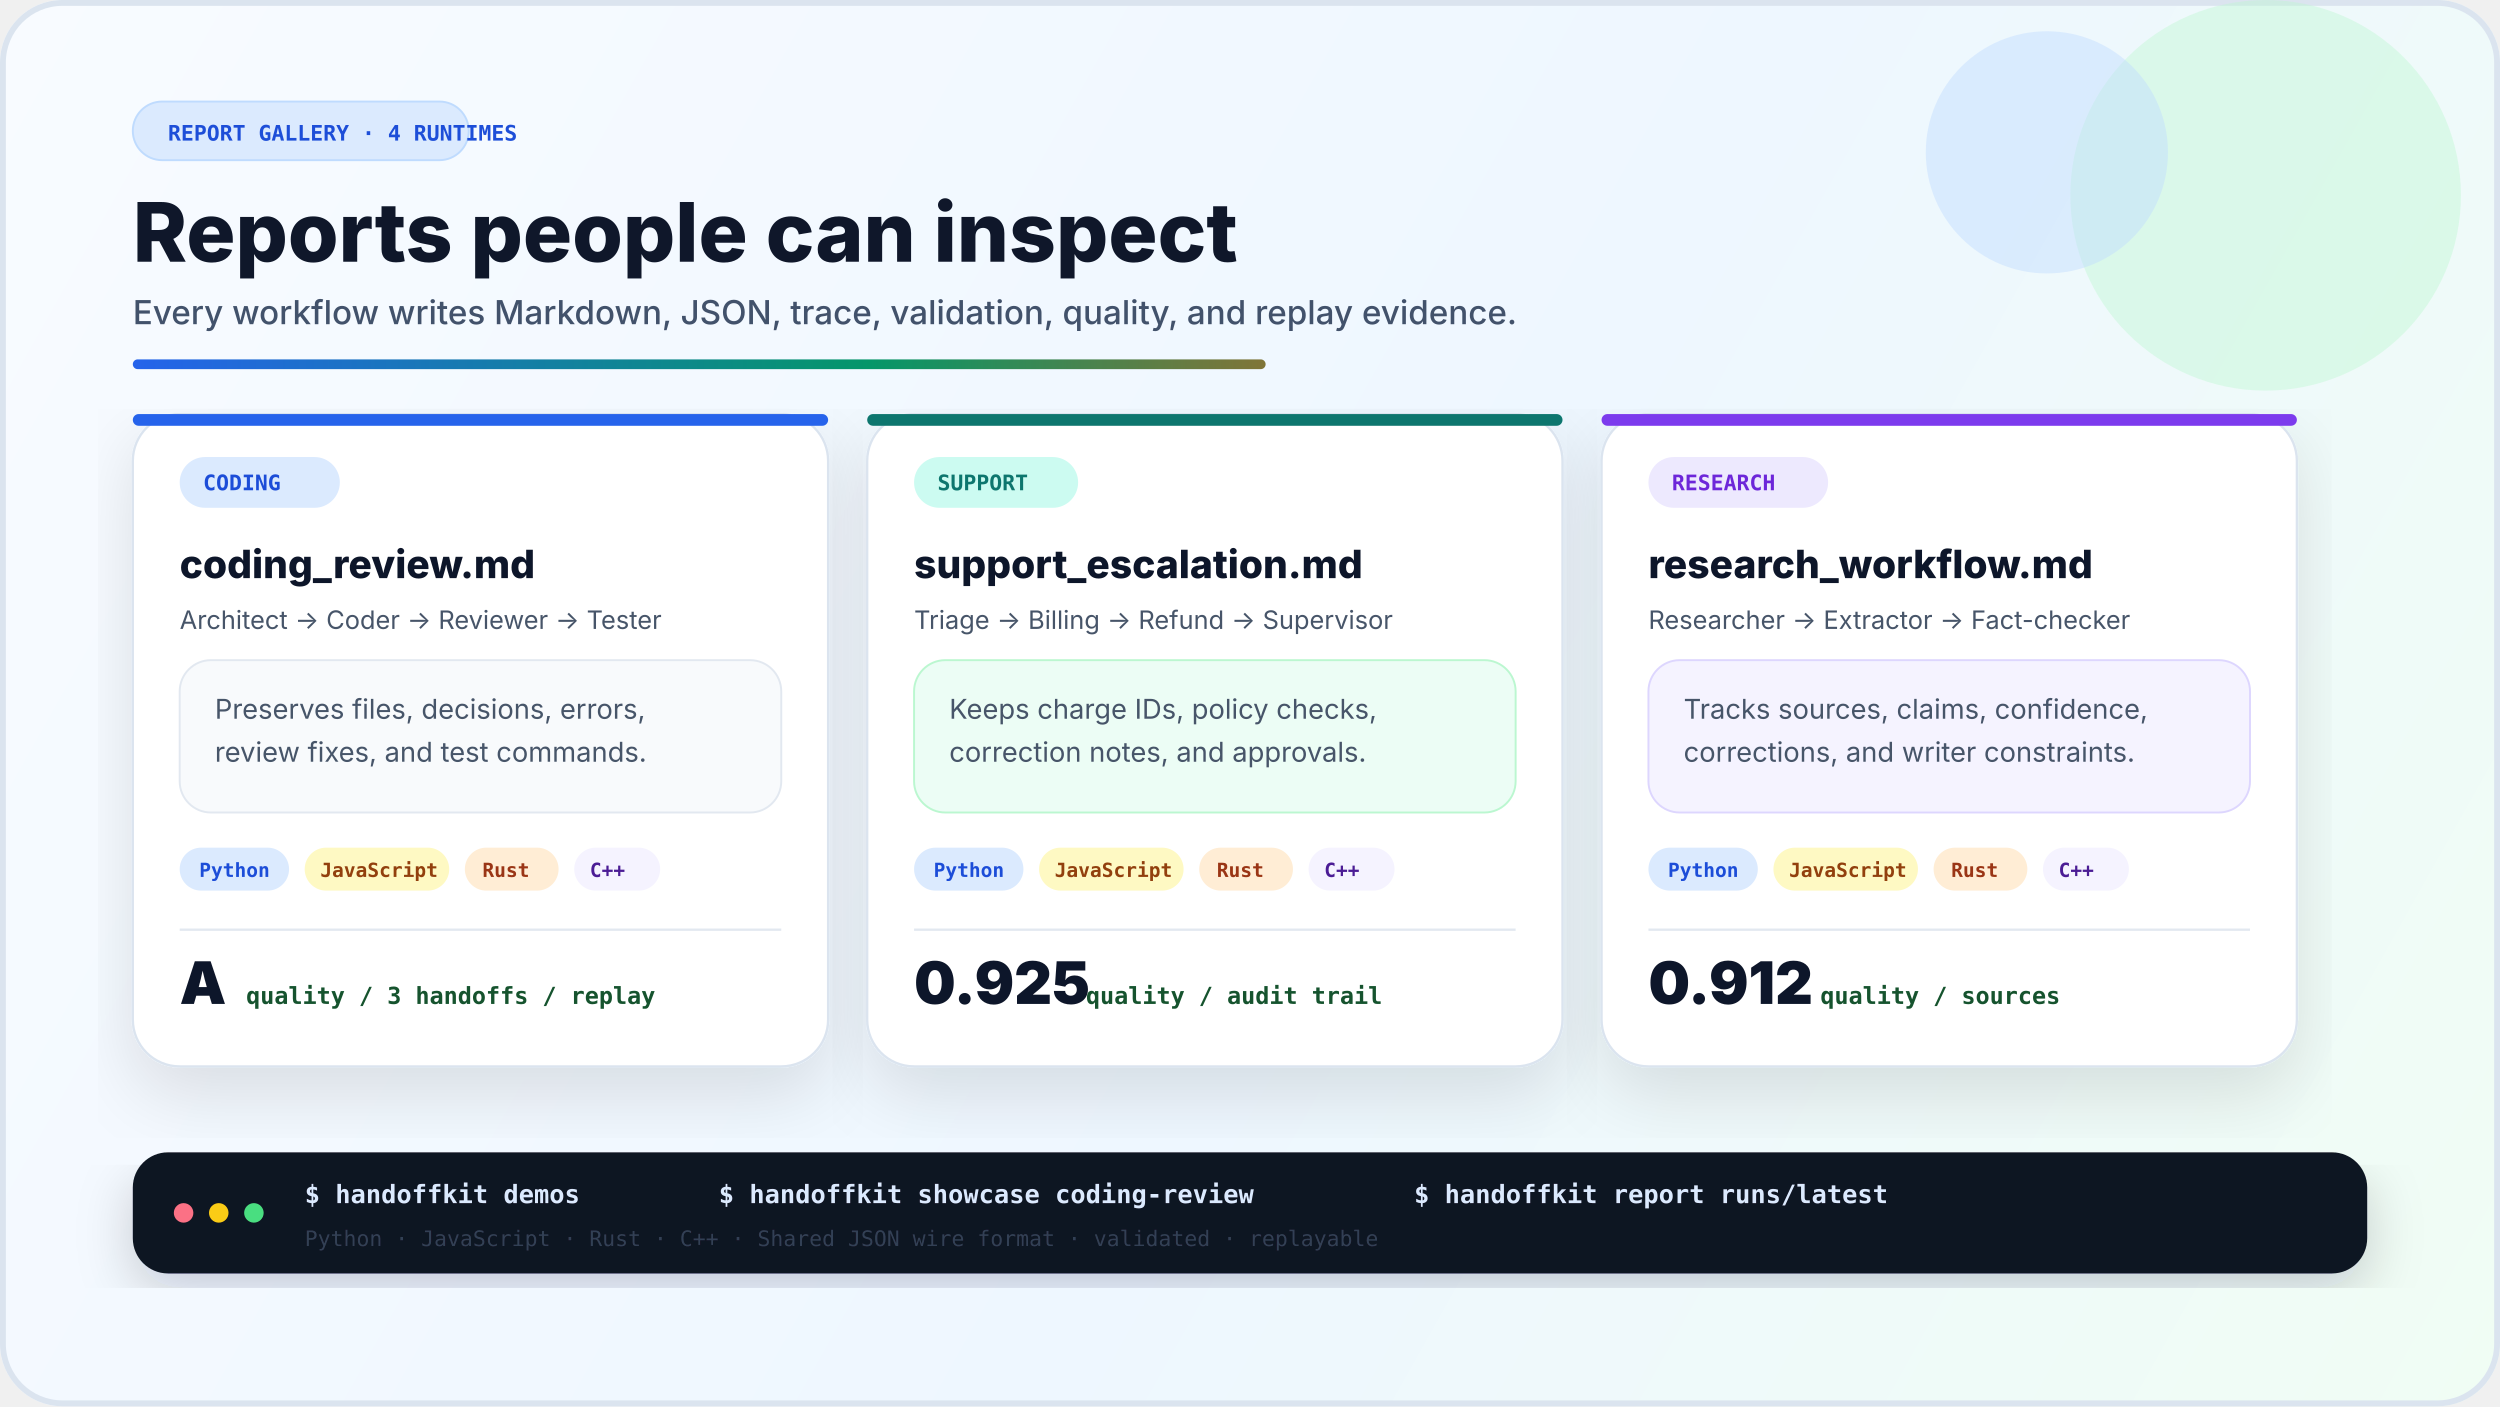
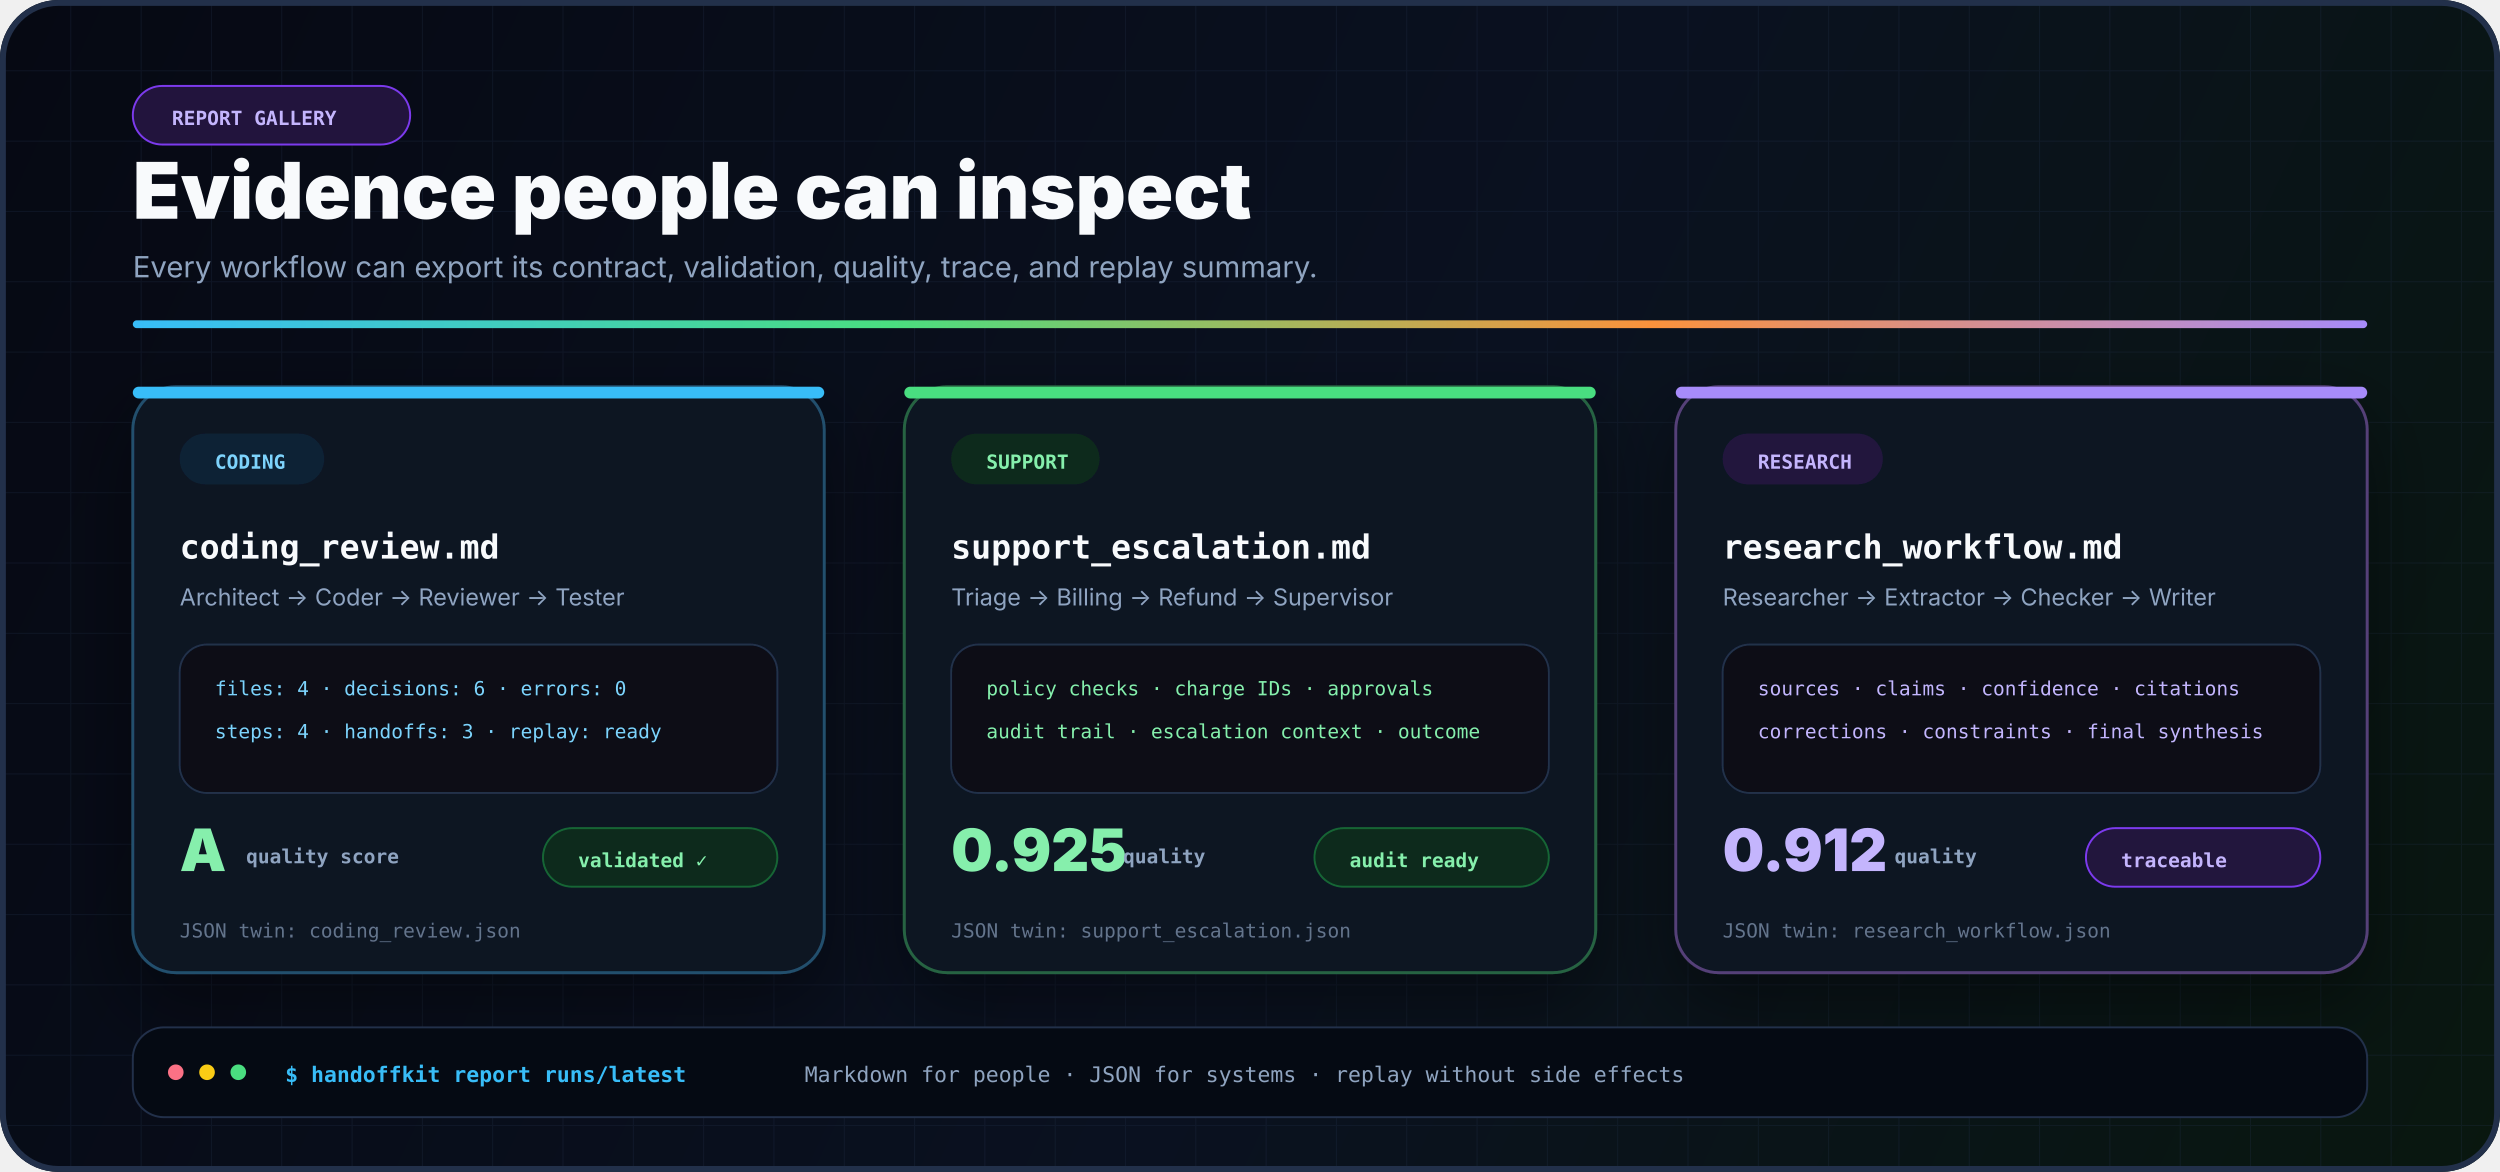
- <svg xmlns="http://www.w3.org/2000/svg" width="1280" height="720" viewBox="0 0 1280 720" role="img" aria-labelledby="title desc">
+ <svg xmlns="http://www.w3.org/2000/svg" width="1280" height="600" viewBox="0 0 1280 600" role="img" aria-labelledby="title desc">
  <defs>
-     <linearGradient id="bg" x1="0" y1="0" x2="1280" y2="720" gradientUnits="userSpaceOnUse">
-       <stop stop-color="#f8fbff" />
-       <stop offset="0.55" stop-color="#eef7ff" />
-       <stop offset="1" stop-color="#f0fdf4" />
+     <linearGradient id="bg" x1="0" y1="0" x2="1280" y2="600" gradientUnits="userSpaceOnUse">
+       <stop stop-color="#060913" />
+       <stop offset="0.55" stop-color="#0a1120" />
+       <stop offset="1" stop-color="#09170f" />
    </linearGradient>
-     <linearGradient id="barH" x1="68" y1="0" x2="1212" y2="0" gradientUnits="userSpaceOnUse">
-       <stop stop-color="#2563eb" />
-       <stop offset="0.33" stop-color="#059669" />
-       <stop offset="0.66" stop-color="#ea580c" />
-       <stop offset="1" stop-color="#7c3aed" />
+     <linearGradient id="accent" x1="68" y1="0" x2="1212" y2="0" gradientUnits="userSpaceOnUse">
+       <stop stop-color="#38bdf8" />
+       <stop offset="0.34" stop-color="#4ade80" />
+       <stop offset="0.68" stop-color="#fb923c" />
+       <stop offset="1" stop-color="#a78bfa" />
    </linearGradient>
-     <filter id="card" x="-5%" y="-5%" width="110%" height="116%">
-       <feDropShadow dx="0" dy="14" stdDeviation="18" flood-color="#0f172a" flood-opacity="0.11" />
-     </filter>
-     <filter id="term" x="-4%" y="-6%" width="108%" height="118%">
-       <feDropShadow dx="0" dy="10" stdDeviation="14" flood-color="#0f172a" flood-opacity="0.18" />
+     <pattern id="grid" width="36" height="36" patternUnits="userSpaceOnUse">
+       <path d="M36 0H0V36" fill="none" stroke="#21304a" stroke-opacity="0.28" />
+     </pattern>
+     <filter id="shadow" x="-10%" y="-12%" width="120%" height="134%">
+       <feDropShadow dx="0" dy="16" stdDeviation="20" flood-color="#000" flood-opacity="0.42" />
    </filter>
    <style>
-       .f  { font-family: Inter, ui-sans-serif, system-ui, sans-serif; }
-       .m  { font-family: ui-monospace, SFMono-Regular, Menlo, Consolas, monospace; }
+       .sans { font-family: Inter, ui-sans-serif, system-ui, -apple-system, BlinkMacSystemFont, "Segoe UI", sans-serif; }
+       .mono { font-family: ui-monospace, "SFMono-Regular", Menlo, Consolas, monospace; }
    </style>
  </defs>
-   <rect width="1280" height="720" rx="32" fill="url(#bg)" />
-   <rect x="1.5" y="1.5" width="1277" height="717" rx="30.5" fill="none" stroke="#dbe4ef" stroke-width="3" />
-   <circle cx="1160" cy="100" r="100" fill="#bbf7d0" fill-opacity="0.40" />
-   <circle cx="1048" cy="78" r="62" fill="#bfdbfe" fill-opacity="0.44" />
-   <rect x="68" y="52" width="172" height="30" rx="15" fill="#dbeafe" stroke="#bfdbfe" stroke-width="1" />
-   <text x="86" y="72" class="m" font-size="11" font-weight="800" fill="#1d4ed8">REPORT GALLERY · 4 RUNTIMES</text>
-   <text x="68" y="134" class="f" font-size="42" font-weight="840" fill="#0f172a">Reports people can inspect</text>
-   <text x="68" y="166" class="f" font-size="17" font-weight="500" fill="#42526b">Every workflow writes Markdown, JSON, trace, validation, quality, and replay evidence.</text>
-   <rect x="68" y="184" width="580" height="5" rx="2.5" fill="url(#barH)" />
-   <g transform="translate(68 212)" filter="url(#card)">
-     <rect width="356" height="334" rx="24" fill="#ffffff" stroke="#dbe4ef" stroke-width="1.2" />
-     <rect width="356" height="6" rx="3" fill="#2563eb" />
-     <rect x="24" y="22" width="82" height="26" rx="13" fill="#dbeafe" />
-     <text x="36" y="39" class="m" font-size="11" font-weight="800" fill="#1d4ed8">CODING</text>
-     <text x="24" y="84" class="f" font-size="20" font-weight="820" fill="#0f172a">coding_review.md</text>
-     <text x="24" y="110" class="f" font-size="13" fill="#475569">Architect → Coder → Reviewer → Tester</text>
-     <rect x="24" y="126" width="308" height="78" rx="16" fill="#f8fafc" stroke="#e2e8f0" stroke-width="1" />
-     <text x="42" y="156" class="f" font-size="14" fill="#475569">Preserves files, decisions, errors,</text>
-     <text x="42" y="178" class="f" font-size="14" fill="#475569">review fixes, and test commands.</text>
-     <g transform="translate(24 222)">
-       <rect width="56" height="22" rx="11" fill="#dbeafe" />
-       <text x="10" y="15" class="m" font-size="10" font-weight="800" fill="#1d4ed8">Python</text>
-       <rect x="64" width="74" height="22" rx="11" fill="#fef9c3" />
-       <text x="72" y="15" class="m" font-size="10" font-weight="800" fill="#92400e">JavaScript</text>
-       <rect x="146" width="48" height="22" rx="11" fill="#ffedd5" />
-       <text x="155" y="15" class="m" font-size="10" font-weight="800" fill="#9a3412">Rust</text>
-       <rect x="202" width="44" height="22" rx="11" fill="#f5f3ff" />
-       <text x="210" y="15" class="m" font-size="10" font-weight="800" fill="#4c1d95">C++</text>
-     </g>
-     <line x1="24" y1="264" x2="332" y2="264" stroke="#e2e8f0" stroke-width="1.2" />
-     <text x="24" y="302" class="f" font-size="30" font-weight="860" fill="#0f172a">A</text>
-     <text x="58" y="302" class="m" font-size="12" font-weight="780" fill="#14532d">quality / 3 handoffs / replay</text>
+   <rect width="1280" height="600" rx="30" fill="url(#bg)" />
+   <rect width="1280" height="600" rx="30" fill="url(#grid)" />
+   <rect x="1.5" y="1.5" width="1277" height="597" rx="28.5" fill="none" stroke="#22304a" stroke-width="3" />
+   <rect x="68" y="44" width="142" height="30" rx="15" fill="#22143d" stroke="#7c3aed" />
+   <text x="88" y="64" class="mono" font-size="10" font-weight="800" fill="#c4b5fd">REPORT GALLERY</text>
+   <text x="68" y="112" class="sans" font-size="40" font-weight="850" fill="#f8fafc">Evidence people can inspect</text>
+   <text x="68" y="142" class="sans" font-size="15" fill="#8fa4c0">Every workflow can export its contract, validation, quality, trace, and replay summary.</text>
+   <rect x="68" y="164" width="1144" height="4" rx="2" fill="url(#accent)" />
+   <g transform="translate(68 198)" filter="url(#shadow)">
+     <rect width="354" height="300" rx="22" fill="#0b1424" stroke="#24506d" stroke-width="1.5" />
+     <rect width="354" height="6" rx="3" fill="#38bdf8" />
+     <rect x="24" y="24" width="74" height="26" rx="13" fill="#0d2234" />
+     <text x="42" y="42" class="mono" font-size="10" font-weight="800" fill="#7dd3fc">CODING</text>
+     <text x="24" y="88" class="mono" font-size="17" font-weight="800" fill="#f8fafc">coding_review.md</text>
+     <text x="24" y="112" class="sans" font-size="12" fill="#8fa4c0">Architect → Coder → Reviewer → Tester</text>
+     <rect x="24" y="132" width="306" height="76" rx="14" fill="#070c15" stroke="#22304a" />
+     <text x="42" y="158" class="mono" font-size="10" fill="#7dd3fc">files: 4 · decisions: 6 · errors: 0</text>
+     <text x="42" y="180" class="mono" font-size="10" fill="#7dd3fc">steps: 4 · handoffs: 3 · replay: ready</text>
+     <text x="24" y="248" class="sans" font-size="30" font-weight="900" fill="#86efac">A</text>
+     <text x="58" y="244" class="mono" font-size="10" font-weight="700" fill="#8fa4c0">quality score</text>
+     <rect x="210" y="226" width="120" height="30" rx="15" fill="#0b2b1c" stroke="#166534" />
+     <text x="228" y="246" class="mono" font-size="10" font-weight="800" fill="#86efac">validated ✓</text>
+     <text x="24" y="282" class="mono" font-size="10" fill="#64748b">JSON twin: coding_review.json</text>
  </g>
-   <g transform="translate(444 212)" filter="url(#card)">
-     <rect width="356" height="334" rx="24" fill="#ffffff" stroke="#dbe4ef" stroke-width="1.2" />
-     <rect width="356" height="6" rx="3" fill="#0f766e" />
-     <rect x="24" y="22" width="84" height="26" rx="13" fill="#ccfbf1" />
-     <text x="36" y="39" class="m" font-size="11" font-weight="800" fill="#0f766e">SUPPORT</text>
-     <text x="24" y="84" class="f" font-size="20" font-weight="820" fill="#0f172a">support_escalation.md</text>
-     <text x="24" y="110" class="f" font-size="13" fill="#475569">Triage → Billing → Refund → Supervisor</text>
-     <rect x="24" y="126" width="308" height="78" rx="16" fill="#ecfdf5" stroke="#bbf7d0" stroke-width="1" />
-     <text x="42" y="156" class="f" font-size="14" fill="#475569">Keeps charge IDs, policy checks,</text>
-     <text x="42" y="178" class="f" font-size="14" fill="#475569">correction notes, and approvals.</text>
-     <g transform="translate(24 222)">
-       <rect width="56" height="22" rx="11" fill="#dbeafe" />
-       <text x="10" y="15" class="m" font-size="10" font-weight="800" fill="#1d4ed8">Python</text>
-       <rect x="64" width="74" height="22" rx="11" fill="#fef9c3" />
-       <text x="72" y="15" class="m" font-size="10" font-weight="800" fill="#92400e">JavaScript</text>
-       <rect x="146" width="48" height="22" rx="11" fill="#ffedd5" />
-       <text x="155" y="15" class="m" font-size="10" font-weight="800" fill="#9a3412">Rust</text>
-       <rect x="202" width="44" height="22" rx="11" fill="#f5f3ff" />
-       <text x="210" y="15" class="m" font-size="10" font-weight="800" fill="#4c1d95">C++</text>
-     </g>
-     <line x1="24" y1="264" x2="332" y2="264" stroke="#e2e8f0" stroke-width="1.2" />
-     <text x="24" y="302" class="f" font-size="30" font-weight="860" fill="#0f172a">0.925</text>
-     <text x="112" y="302" class="m" font-size="12" font-weight="780" fill="#14532d">quality / audit trail</text>
+   <g transform="translate(463 198)" filter="url(#shadow)">
+     <rect width="354" height="300" rx="22" fill="#0b1424" stroke="#286442" stroke-width="1.5" />
+     <rect width="354" height="6" rx="3" fill="#4ade80" />
+     <rect x="24" y="24" width="76" height="26" rx="13" fill="#0b2b1c" />
+     <text x="42" y="42" class="mono" font-size="10" font-weight="800" fill="#86efac">SUPPORT</text>
+     <text x="24" y="88" class="mono" font-size="17" font-weight="800" fill="#f8fafc">support_escalation.md</text>
+     <text x="24" y="112" class="sans" font-size="12" fill="#8fa4c0">Triage → Billing → Refund → Supervisor</text>
+     <rect x="24" y="132" width="306" height="76" rx="14" fill="#070c15" stroke="#22304a" />
+     <text x="42" y="158" class="mono" font-size="10" fill="#86efac">policy checks · charge IDs · approvals</text>
+     <text x="42" y="180" class="mono" font-size="10" fill="#86efac">audit trail · escalation context · outcome</text>
+     <text x="24" y="248" class="sans" font-size="30" font-weight="900" fill="#86efac">0.925</text>
+     <text x="112" y="244" class="mono" font-size="10" font-weight="700" fill="#8fa4c0">quality</text>
+     <rect x="210" y="226" width="120" height="30" rx="15" fill="#0b2b1c" stroke="#166534" />
+     <text x="228" y="246" class="mono" font-size="10" font-weight="800" fill="#86efac">audit ready</text>
+     <text x="24" y="282" class="mono" font-size="10" fill="#64748b">JSON twin: support_escalation.json</text>
  </g>
-   <g transform="translate(820 212)" filter="url(#card)">
-     <rect width="356" height="334" rx="24" fill="#ffffff" stroke="#dbe4ef" stroke-width="1.2" />
-     <rect width="356" height="6" rx="3" fill="#7c3aed" />
-     <rect x="24" y="22" width="92" height="26" rx="13" fill="#ede9fe" />
-     <text x="36" y="39" class="m" font-size="11" font-weight="800" fill="#6d28d9">RESEARCH</text>
-     <text x="24" y="84" class="f" font-size="20" font-weight="820" fill="#0f172a">research_workflow.md</text>
-     <text x="24" y="110" class="f" font-size="13" fill="#475569">Researcher → Extractor → Fact-checker</text>
-     <rect x="24" y="126" width="308" height="78" rx="16" fill="#f5f3ff" stroke="#ddd6fe" stroke-width="1" />
-     <text x="42" y="156" class="f" font-size="14" fill="#475569">Tracks sources, claims, confidence,</text>
-     <text x="42" y="178" class="f" font-size="14" fill="#475569">corrections, and writer constraints.</text>
-     <g transform="translate(24 222)">
-       <rect width="56" height="22" rx="11" fill="#dbeafe" />
-       <text x="10" y="15" class="m" font-size="10" font-weight="800" fill="#1d4ed8">Python</text>
-       <rect x="64" width="74" height="22" rx="11" fill="#fef9c3" />
-       <text x="72" y="15" class="m" font-size="10" font-weight="800" fill="#92400e">JavaScript</text>
-       <rect x="146" width="48" height="22" rx="11" fill="#ffedd5" />
-       <text x="155" y="15" class="m" font-size="10" font-weight="800" fill="#9a3412">Rust</text>
-       <rect x="202" width="44" height="22" rx="11" fill="#f5f3ff" />
-       <text x="210" y="15" class="m" font-size="10" font-weight="800" fill="#4c1d95">C++</text>
-     </g>
-     <line x1="24" y1="264" x2="332" y2="264" stroke="#e2e8f0" stroke-width="1.2" />
-     <text x="24" y="302" class="f" font-size="30" font-weight="860" fill="#0f172a">0.912</text>
-     <text x="112" y="302" class="m" font-size="12" font-weight="780" fill="#14532d">quality / sources</text>
+   <g transform="translate(858 198)" filter="url(#shadow)">
+     <rect width="354" height="300" rx="22" fill="#0b1424" stroke="#554178" stroke-width="1.5" />
+     <rect width="354" height="6" rx="3" fill="#a78bfa" />
+     <rect x="24" y="24" width="82" height="26" rx="13" fill="#22143d" />
+     <text x="42" y="42" class="mono" font-size="10" font-weight="800" fill="#c4b5fd">RESEARCH</text>
+     <text x="24" y="88" class="mono" font-size="17" font-weight="800" fill="#f8fafc">research_workflow.md</text>
+     <text x="24" y="112" class="sans" font-size="12" fill="#8fa4c0">Researcher → Extractor → Checker → Writer</text>
+     <rect x="24" y="132" width="306" height="76" rx="14" fill="#070c15" stroke="#22304a" />
+     <text x="42" y="158" class="mono" font-size="10" fill="#c4b5fd">sources · claims · confidence · citations</text>
+     <text x="42" y="180" class="mono" font-size="10" fill="#c4b5fd">corrections · constraints · final synthesis</text>
+     <text x="24" y="248" class="sans" font-size="30" font-weight="900" fill="#c4b5fd">0.912</text>
+     <text x="112" y="244" class="mono" font-size="10" font-weight="700" fill="#8fa4c0">quality</text>
+     <rect x="210" y="226" width="120" height="30" rx="15" fill="#22143d" stroke="#7c3aed" />
+     <text x="228" y="246" class="mono" font-size="10" font-weight="800" fill="#c4b5fd">traceable</text>
+     <text x="24" y="282" class="mono" font-size="10" fill="#64748b">JSON twin: research_workflow.json</text>
  </g>
-   <g transform="translate(68 590)" filter="url(#term)">
-     <rect width="1144" height="62" rx="18" fill="#0f1220" />
-     <circle cx="26" cy="31" r="5" fill="#fb7185" />
-     <circle cx="44" cy="31" r="5" fill="#facc15" />
-     <circle cx="62" cy="31" r="5" fill="#4ade80" />
-     <text x="88" y="26" class="m" font-size="13" font-weight="700" fill="#dbeafe">$ handoffkit demos</text>
-     <text x="300" y="26" class="m" font-size="13" font-weight="700" fill="#dbeafe">$ handoffkit showcase coding-review</text>
-     <text x="656" y="26" class="m" font-size="13" font-weight="700" fill="#dbeafe">$ handoffkit report runs/latest</text>
-     <text x="88" y="48" class="m" font-size="11" fill="#334155">Python · JavaScript · Rust · C++ · Shared JSON wire format · validated · replayable</text>
+   <g transform="translate(68 526)">
+     <rect width="1144" height="46" rx="16" fill="#050a13" stroke="#22304a" />
+     <circle cx="22" cy="23" r="4" fill="#fb7185" />
+     <circle cx="38" cy="23" r="4" fill="#facc15" />
+     <circle cx="54" cy="23" r="4" fill="#4ade80" />
+     <text x="78" y="28" class="mono" font-size="11" font-weight="700" fill="#38bdf8">$ handoffkit report runs/latest</text>
+     <text x="344" y="28" class="mono" font-size="11" fill="#8fa4c0">Markdown for people · JSON for systems · replay without side effects</text>
  </g>
</svg>
